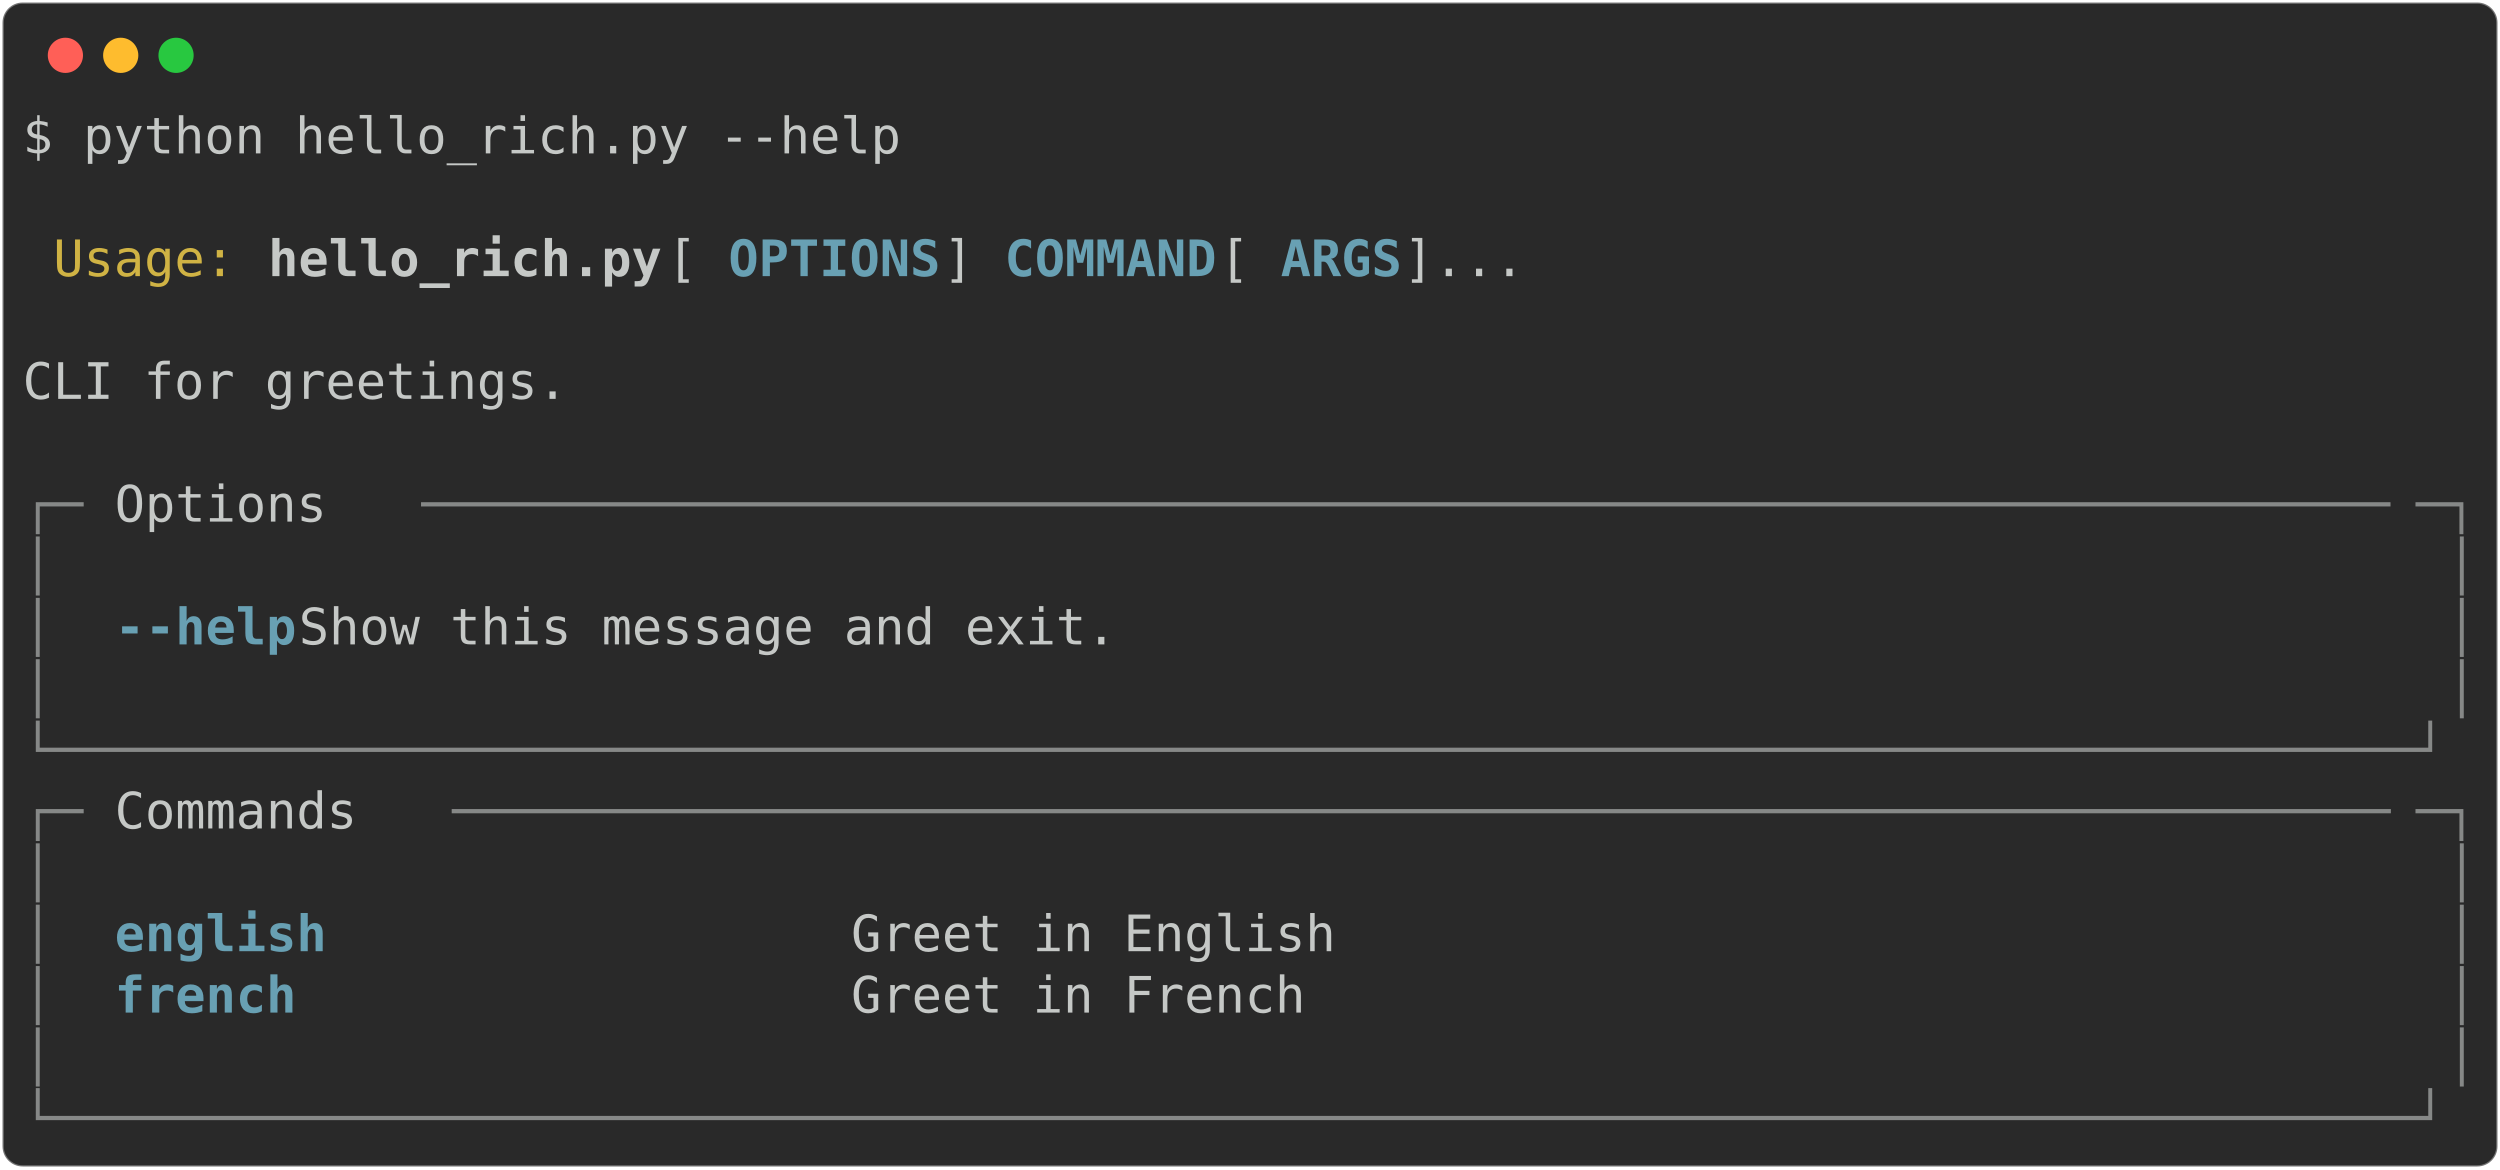
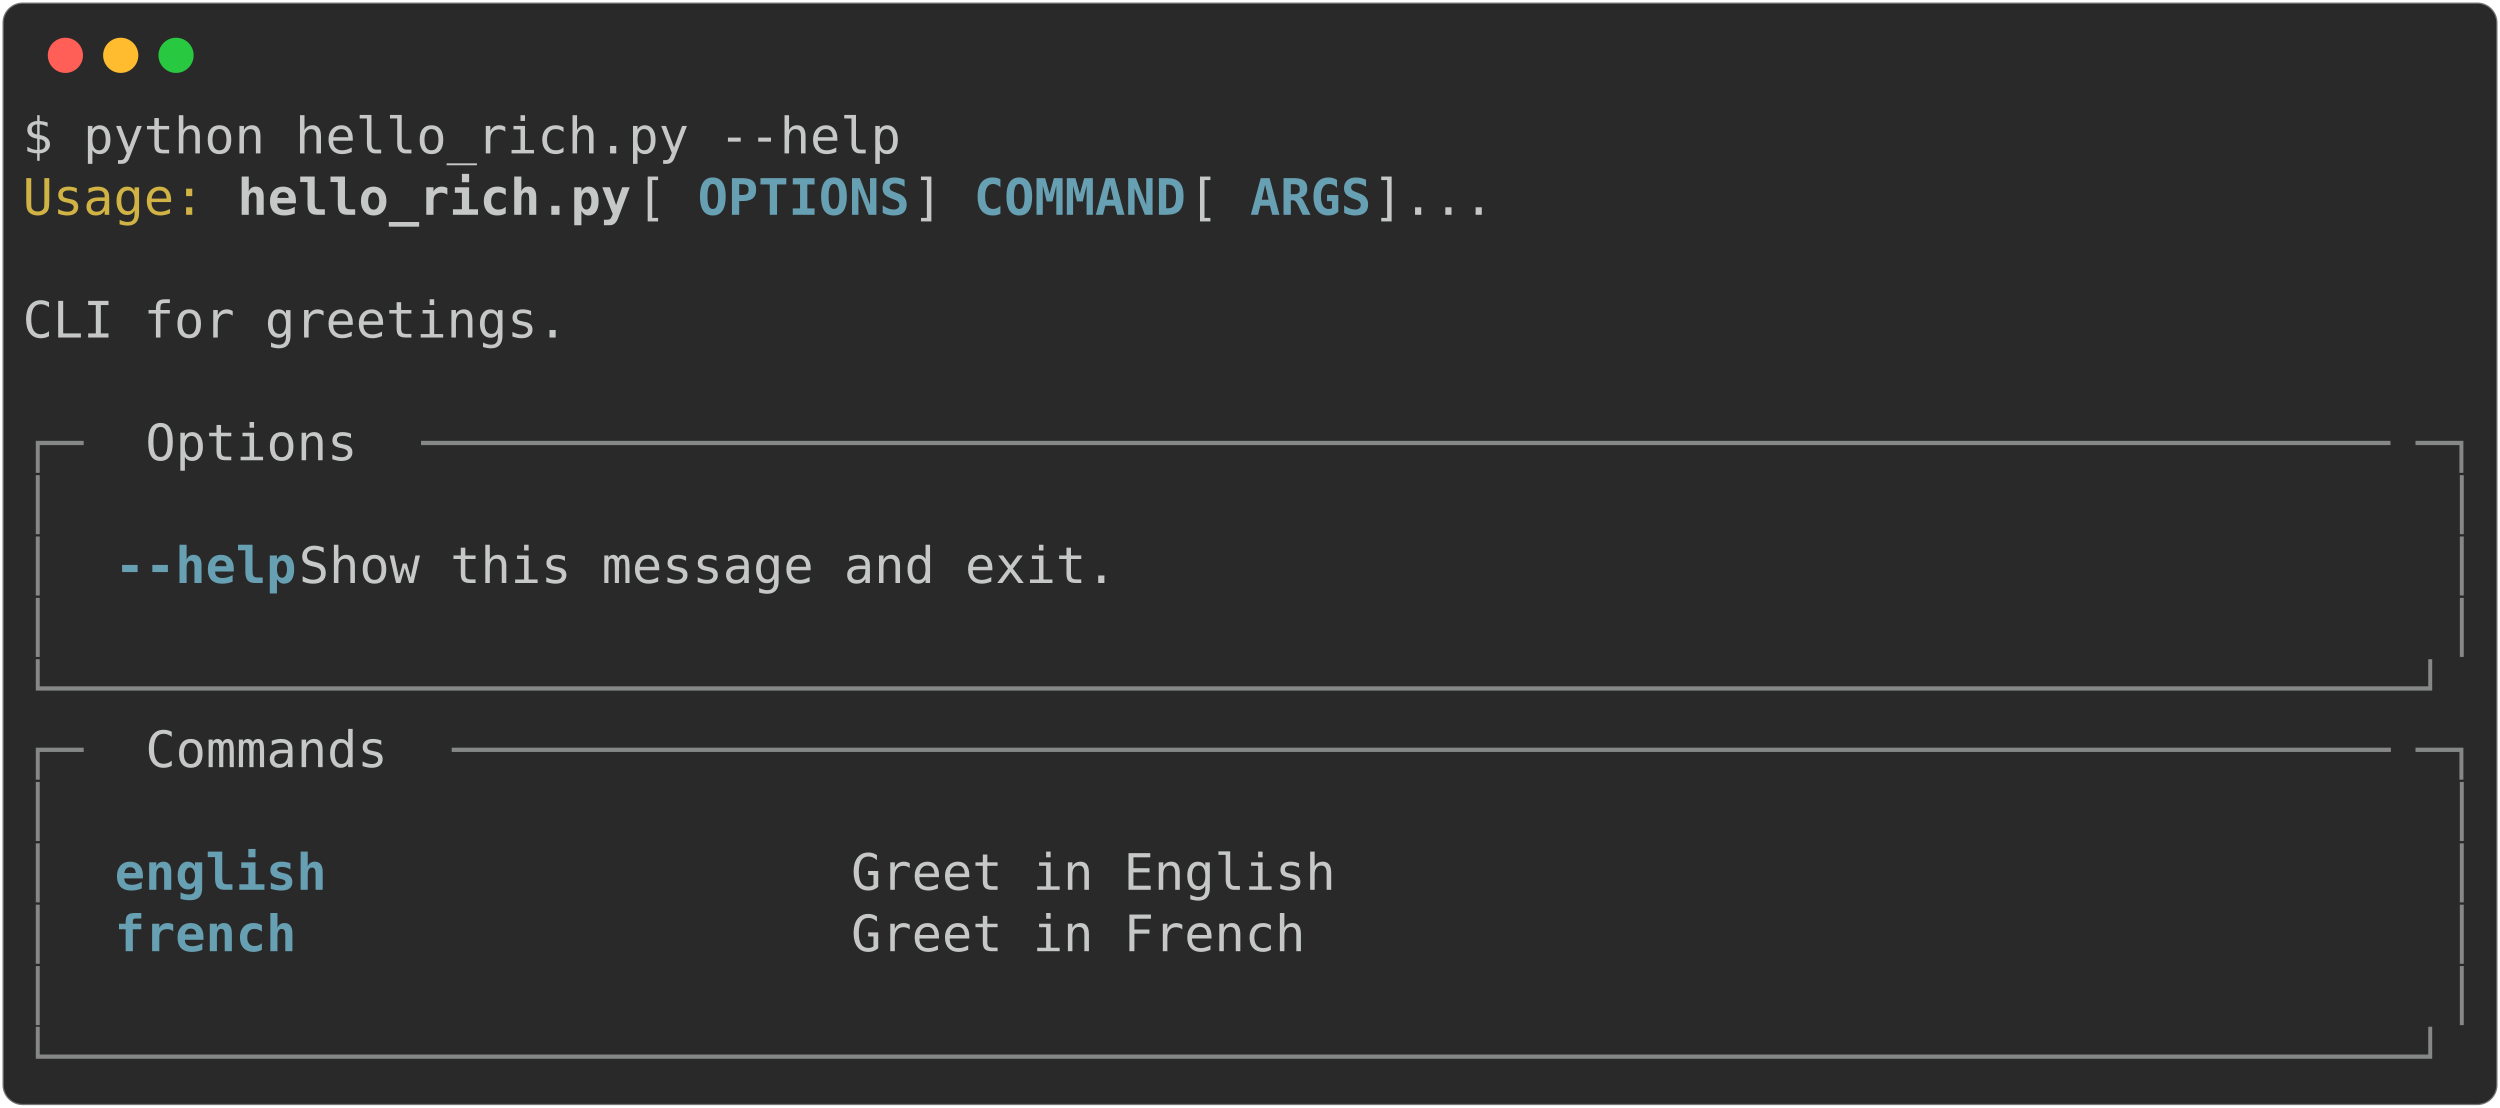
- <svg xmlns="http://www.w3.org/2000/svg" class="rich-terminal" viewBox="0 0 994 464.8">
+ <svg xmlns="http://www.w3.org/2000/svg" class="rich-terminal" viewBox="0 0 994 440.4">
  <style>

    @font-face {
        font-family: "Fira Code";
        src: local("FiraCode-Regular"),
                url("https://cdnjs.cloudflare.com/ajax/libs/firacode/6.2.0/woff2/FiraCode-Regular.woff2") format("woff2"),
                url("https://cdnjs.cloudflare.com/ajax/libs/firacode/6.2.0/woff/FiraCode-Regular.woff") format("woff");
        font-style: normal;
        font-weight: 400;
    }
    @font-face {
        font-family: "Fira Code";
        src: local("FiraCode-Bold"),
                url("https://cdnjs.cloudflare.com/ajax/libs/firacode/6.2.0/woff2/FiraCode-Bold.woff2") format("woff2"),
                url("https://cdnjs.cloudflare.com/ajax/libs/firacode/6.2.0/woff/FiraCode-Bold.woff") format("woff");
        font-style: bold;
        font-weight: 700;
    }

-     .terminal-2984230063-matrix {
+     .terminal-677160161-matrix {
        font-family: Fira Code, monospace;
        font-size: 20px;
        line-height: 24.4px;
        font-variant-east-asian: full-width;
    }

-     .terminal-2984230063-title {
+     .terminal-677160161-title {
        font-size: 18px;
        font-weight: bold;
        font-family: arial;
    }

-     .terminal-2984230063-r1 { fill: #c5c8c6 }
- .terminal-2984230063-r2 { fill: #d0b344 }
- .terminal-2984230063-r3 { fill: #c5c8c6;font-weight: bold }
- .terminal-2984230063-r4 { fill: #68a0b3;font-weight: bold }
- .terminal-2984230063-r5 { fill: #868887 }
+     .terminal-677160161-r1 { fill: #c5c8c6 }
+ .terminal-677160161-r2 { fill: #d0b344 }
+ .terminal-677160161-r3 { fill: #c5c8c6;font-weight: bold }
+ .terminal-677160161-r4 { fill: #68a0b3;font-weight: bold }
+ .terminal-677160161-r5 { fill: #868887 }
    </style>
  <defs>
-     <clipPath id="terminal-2984230063-clip-terminal">
-       <rect x="0" y="0" width="975.0" height="413.8" />
+     <clipPath id="terminal-677160161-clip-terminal">
+       <rect x="0" y="0" width="975.0" height="389.4" />
    </clipPath>
-     <clipPath id="terminal-2984230063-line-0">
+     <clipPath id="terminal-677160161-line-0">
      <rect x="0" y="1.5" width="976" height="24.65" />
    </clipPath>
-     <clipPath id="terminal-2984230063-line-1">
+     <clipPath id="terminal-677160161-line-1">
      <rect x="0" y="25.9" width="976" height="24.65" />
    </clipPath>
-     <clipPath id="terminal-2984230063-line-2">
+     <clipPath id="terminal-677160161-line-2">
      <rect x="0" y="50.3" width="976" height="24.65" />
    </clipPath>
-     <clipPath id="terminal-2984230063-line-3">
+     <clipPath id="terminal-677160161-line-3">
      <rect x="0" y="74.7" width="976" height="24.65" />
    </clipPath>
-     <clipPath id="terminal-2984230063-line-4">
+     <clipPath id="terminal-677160161-line-4">
      <rect x="0" y="99.1" width="976" height="24.65" />
    </clipPath>
-     <clipPath id="terminal-2984230063-line-5">
+     <clipPath id="terminal-677160161-line-5">
      <rect x="0" y="123.5" width="976" height="24.65" />
    </clipPath>
-     <clipPath id="terminal-2984230063-line-6">
+     <clipPath id="terminal-677160161-line-6">
      <rect x="0" y="147.9" width="976" height="24.65" />
    </clipPath>
-     <clipPath id="terminal-2984230063-line-7">
+     <clipPath id="terminal-677160161-line-7">
      <rect x="0" y="172.3" width="976" height="24.65" />
    </clipPath>
-     <clipPath id="terminal-2984230063-line-8">
+     <clipPath id="terminal-677160161-line-8">
      <rect x="0" y="196.7" width="976" height="24.65" />
    </clipPath>
-     <clipPath id="terminal-2984230063-line-9">
+     <clipPath id="terminal-677160161-line-9">
      <rect x="0" y="221.1" width="976" height="24.65" />
    </clipPath>
-     <clipPath id="terminal-2984230063-line-10">
+     <clipPath id="terminal-677160161-line-10">
      <rect x="0" y="245.5" width="976" height="24.65" />
    </clipPath>
-     <clipPath id="terminal-2984230063-line-11">
+     <clipPath id="terminal-677160161-line-11">
      <rect x="0" y="269.9" width="976" height="24.65" />
    </clipPath>
-     <clipPath id="terminal-2984230063-line-12">
+     <clipPath id="terminal-677160161-line-12">
      <rect x="0" y="294.3" width="976" height="24.65" />
    </clipPath>
-     <clipPath id="terminal-2984230063-line-13">
+     <clipPath id="terminal-677160161-line-13">
      <rect x="0" y="318.7" width="976" height="24.65" />
    </clipPath>
-     <clipPath id="terminal-2984230063-line-14">
+     <clipPath id="terminal-677160161-line-14">
      <rect x="0" y="343.1" width="976" height="24.65" />
    </clipPath>
-     <clipPath id="terminal-2984230063-line-15">
-       <rect x="0" y="367.5" width="976" height="24.65" />
-     </clipPath>
  </defs>
-   <rect fill="#292929" stroke="rgba(255,255,255,0.35)" stroke-width="1" x="1" y="1" width="992" height="462.8" rx="8" />
+   <rect fill="#292929" stroke="rgba(255,255,255,0.35)" stroke-width="1" x="1" y="1" width="992" height="438.4" rx="8" />
  <g transform="translate(26,22)">
    <circle cx="0" cy="0" r="7" fill="#ff5f57" />
    <circle cx="22" cy="0" r="7" fill="#febc2e" />
    <circle cx="44" cy="0" r="7" fill="#28c840" />
  </g>
-   <g transform="translate(9, 41)" clip-path="url(#terminal-2984230063-clip-terminal)">
-     <g class="terminal-2984230063-matrix">
-       <text class="terminal-2984230063-r1" x="0" y="20" textLength="353.8" clip-path="url(#terminal-2984230063-line-0)">$ python hello_rich.py --help</text>
-       <text class="terminal-2984230063-r1" x="976" y="20" textLength="12.2" clip-path="url(#terminal-2984230063-line-0)">
+   <g transform="translate(9, 41)" clip-path="url(#terminal-677160161-clip-terminal)">
+     <g class="terminal-677160161-matrix">
+       <text class="terminal-677160161-r1" x="0" y="20" textLength="353.8" clip-path="url(#terminal-677160161-line-0)">$ python hello_rich.py --help</text>
+       <text class="terminal-677160161-r1" x="976" y="20" textLength="12.2" clip-path="url(#terminal-677160161-line-0)">
</text>
-       <text class="terminal-2984230063-r1" x="976" y="44.4" textLength="12.2" clip-path="url(#terminal-2984230063-line-1)">
+       <text class="terminal-677160161-r2" x="0" y="44.4" textLength="73.2" clip-path="url(#terminal-677160161-line-1)">Usage:</text>
+       <text class="terminal-677160161-r3" x="85.4" y="44.4" textLength="158.6" clip-path="url(#terminal-677160161-line-1)">hello_rich.py</text>
+       <text class="terminal-677160161-r1" x="244" y="44.4" textLength="24.4" clip-path="url(#terminal-677160161-line-1)"> [</text>
+       <text class="terminal-677160161-r4" x="268.4" y="44.4" textLength="85.4" clip-path="url(#terminal-677160161-line-1)">OPTIONS</text>
+       <text class="terminal-677160161-r1" x="353.8" y="44.4" textLength="24.4" clip-path="url(#terminal-677160161-line-1)">] </text>
+       <text class="terminal-677160161-r4" x="378.2" y="44.4" textLength="85.4" clip-path="url(#terminal-677160161-line-1)">COMMAND</text>
+       <text class="terminal-677160161-r1" x="463.6" y="44.4" textLength="24.4" clip-path="url(#terminal-677160161-line-1)"> [</text>
+       <text class="terminal-677160161-r4" x="488" y="44.4" textLength="48.8" clip-path="url(#terminal-677160161-line-1)">ARGS</text>
+       <text class="terminal-677160161-r1" x="536.8" y="44.4" textLength="439.2" clip-path="url(#terminal-677160161-line-1)">]...                                </text>
+       <text class="terminal-677160161-r1" x="976" y="44.4" textLength="12.2" clip-path="url(#terminal-677160161-line-1)">
</text>
-       <text class="terminal-2984230063-r2" x="12.2" y="68.8" textLength="73.2" clip-path="url(#terminal-2984230063-line-2)">Usage:</text>
-       <text class="terminal-2984230063-r3" x="97.6" y="68.8" textLength="158.6" clip-path="url(#terminal-2984230063-line-2)">hello_rich.py</text>
-       <text class="terminal-2984230063-r1" x="256.2" y="68.8" textLength="24.4" clip-path="url(#terminal-2984230063-line-2)"> [</text>
-       <text class="terminal-2984230063-r4" x="280.6" y="68.8" textLength="85.4" clip-path="url(#terminal-2984230063-line-2)">OPTIONS</text>
-       <text class="terminal-2984230063-r1" x="366" y="68.8" textLength="24.4" clip-path="url(#terminal-2984230063-line-2)">] </text>
-       <text class="terminal-2984230063-r4" x="390.4" y="68.8" textLength="85.4" clip-path="url(#terminal-2984230063-line-2)">COMMAND</text>
-       <text class="terminal-2984230063-r1" x="475.8" y="68.8" textLength="24.4" clip-path="url(#terminal-2984230063-line-2)"> [</text>
-       <text class="terminal-2984230063-r4" x="500.2" y="68.8" textLength="48.8" clip-path="url(#terminal-2984230063-line-2)">ARGS</text>
-       <text class="terminal-2984230063-r1" x="549" y="68.8" textLength="427" clip-path="url(#terminal-2984230063-line-2)">]...                               </text>
-       <text class="terminal-2984230063-r1" x="976" y="68.8" textLength="12.2" clip-path="url(#terminal-2984230063-line-2)">
+       <text class="terminal-677160161-r1" x="976" y="68.8" textLength="12.2" clip-path="url(#terminal-677160161-line-2)">
</text>
-       <text class="terminal-2984230063-r1" x="976" y="93.2" textLength="12.2" clip-path="url(#terminal-2984230063-line-3)">
+       <text class="terminal-677160161-r1" x="0" y="93.2" textLength="976" clip-path="url(#terminal-677160161-line-3)">CLI for greetings.                                                              </text>
+       <text class="terminal-677160161-r1" x="976" y="93.2" textLength="12.2" clip-path="url(#terminal-677160161-line-3)">
</text>
-       <text class="terminal-2984230063-r1" x="0" y="117.6" textLength="976" clip-path="url(#terminal-2984230063-line-4)"> CLI for greetings.                                                             </text>
-       <text class="terminal-2984230063-r1" x="976" y="117.6" textLength="12.2" clip-path="url(#terminal-2984230063-line-4)">
+       <text class="terminal-677160161-r1" x="976" y="117.6" textLength="12.2" clip-path="url(#terminal-677160161-line-4)">
</text>
-       <text class="terminal-2984230063-r1" x="976" y="142" textLength="12.2" clip-path="url(#terminal-2984230063-line-5)">
+       <text class="terminal-677160161-r5" x="0" y="142" textLength="24.4" clip-path="url(#terminal-677160161-line-5)">┌─</text>
+       <text class="terminal-677160161-r1" x="48.8" y="142" textLength="85.4" clip-path="url(#terminal-677160161-line-5)">Options</text>
+       <text class="terminal-677160161-r5" x="158.6" y="142" textLength="793" clip-path="url(#terminal-677160161-line-5)">─────────────────────────────────────────────────────────────────</text>
+       <text class="terminal-677160161-r5" x="951.6" y="142" textLength="24.4" clip-path="url(#terminal-677160161-line-5)">─┐</text>
+       <text class="terminal-677160161-r1" x="976" y="142" textLength="12.2" clip-path="url(#terminal-677160161-line-5)">
</text>
-       <text class="terminal-2984230063-r5" x="0" y="166.4" textLength="24.4" clip-path="url(#terminal-2984230063-line-6)">┌─</text>
-       <text class="terminal-2984230063-r1" x="36.6" y="166.4" textLength="109.8" clip-path="url(#terminal-2984230063-line-6)"> Options </text>
-       <text class="terminal-2984230063-r5" x="158.6" y="166.4" textLength="793" clip-path="url(#terminal-2984230063-line-6)">─────────────────────────────────────────────────────────────────</text>
-       <text class="terminal-2984230063-r5" x="951.6" y="166.4" textLength="24.4" clip-path="url(#terminal-2984230063-line-6)">─┐</text>
-       <text class="terminal-2984230063-r1" x="976" y="166.4" textLength="12.2" clip-path="url(#terminal-2984230063-line-6)">
+       <text class="terminal-677160161-r5" x="0" y="166.4" textLength="12.2" clip-path="url(#terminal-677160161-line-6)">│</text>
+       <text class="terminal-677160161-r5" x="963.8" y="166.4" textLength="12.2" clip-path="url(#terminal-677160161-line-6)">│</text>
+       <text class="terminal-677160161-r1" x="976" y="166.4" textLength="12.2" clip-path="url(#terminal-677160161-line-6)">
</text>
-       <text class="terminal-2984230063-r5" x="0" y="190.8" textLength="12.2" clip-path="url(#terminal-2984230063-line-7)">│</text>
-       <text class="terminal-2984230063-r5" x="963.8" y="190.8" textLength="12.2" clip-path="url(#terminal-2984230063-line-7)">│</text>
-       <text class="terminal-2984230063-r1" x="976" y="190.8" textLength="12.2" clip-path="url(#terminal-2984230063-line-7)">
+       <text class="terminal-677160161-r5" x="0" y="190.8" textLength="12.2" clip-path="url(#terminal-677160161-line-7)">│</text>
+       <text class="terminal-677160161-r4" x="36.6" y="190.8" textLength="73.2" clip-path="url(#terminal-677160161-line-7)">--help</text>
+       <text class="terminal-677160161-r1" x="109.8" y="190.8" textLength="854" clip-path="url(#terminal-677160161-line-7)">  Show this message and exit.                                         </text>
+       <text class="terminal-677160161-r5" x="963.8" y="190.8" textLength="12.2" clip-path="url(#terminal-677160161-line-7)">│</text>
+       <text class="terminal-677160161-r1" x="976" y="190.8" textLength="12.2" clip-path="url(#terminal-677160161-line-7)">
</text>
-       <text class="terminal-2984230063-r5" x="0" y="215.2" textLength="12.2" clip-path="url(#terminal-2984230063-line-8)">│</text>
-       <text class="terminal-2984230063-r4" x="36.6" y="215.2" textLength="73.2" clip-path="url(#terminal-2984230063-line-8)">--help</text>
-       <text class="terminal-2984230063-r1" x="109.8" y="215.2" textLength="854" clip-path="url(#terminal-2984230063-line-8)">  Show this message and exit.                                         </text>
-       <text class="terminal-2984230063-r5" x="963.8" y="215.2" textLength="12.2" clip-path="url(#terminal-2984230063-line-8)">│</text>
-       <text class="terminal-2984230063-r1" x="976" y="215.2" textLength="12.2" clip-path="url(#terminal-2984230063-line-8)">
+       <text class="terminal-677160161-r5" x="0" y="215.2" textLength="12.2" clip-path="url(#terminal-677160161-line-8)">│</text>
+       <text class="terminal-677160161-r5" x="963.8" y="215.2" textLength="12.2" clip-path="url(#terminal-677160161-line-8)">│</text>
+       <text class="terminal-677160161-r1" x="976" y="215.2" textLength="12.2" clip-path="url(#terminal-677160161-line-8)">
</text>
-       <text class="terminal-2984230063-r5" x="0" y="239.6" textLength="12.2" clip-path="url(#terminal-2984230063-line-9)">│</text>
-       <text class="terminal-2984230063-r5" x="963.8" y="239.6" textLength="12.2" clip-path="url(#terminal-2984230063-line-9)">│</text>
-       <text class="terminal-2984230063-r1" x="976" y="239.6" textLength="12.2" clip-path="url(#terminal-2984230063-line-9)">
+       <text class="terminal-677160161-r5" x="0" y="239.6" textLength="976" clip-path="url(#terminal-677160161-line-9)">└──────────────────────────────────────────────────────────────────────────────┘</text>
+       <text class="terminal-677160161-r1" x="976" y="239.6" textLength="12.2" clip-path="url(#terminal-677160161-line-9)">
</text>
-       <text class="terminal-2984230063-r5" x="0" y="264" textLength="976" clip-path="url(#terminal-2984230063-line-10)">└──────────────────────────────────────────────────────────────────────────────┘</text>
-       <text class="terminal-2984230063-r1" x="976" y="264" textLength="12.2" clip-path="url(#terminal-2984230063-line-10)">
+       <text class="terminal-677160161-r5" x="0" y="264" textLength="24.4" clip-path="url(#terminal-677160161-line-10)">┌─</text>
+       <text class="terminal-677160161-r1" x="48.8" y="264" textLength="97.6" clip-path="url(#terminal-677160161-line-10)">Commands</text>
+       <text class="terminal-677160161-r5" x="170.8" y="264" textLength="780.8" clip-path="url(#terminal-677160161-line-10)">────────────────────────────────────────────────────────────────</text>
+       <text class="terminal-677160161-r5" x="951.6" y="264" textLength="24.4" clip-path="url(#terminal-677160161-line-10)">─┐</text>
+       <text class="terminal-677160161-r1" x="976" y="264" textLength="12.2" clip-path="url(#terminal-677160161-line-10)">
</text>
-       <text class="terminal-2984230063-r5" x="0" y="288.4" textLength="24.4" clip-path="url(#terminal-2984230063-line-11)">┌─</text>
-       <text class="terminal-2984230063-r1" x="36.6" y="288.4" textLength="122" clip-path="url(#terminal-2984230063-line-11)"> Commands </text>
-       <text class="terminal-2984230063-r5" x="170.8" y="288.4" textLength="780.8" clip-path="url(#terminal-2984230063-line-11)">────────────────────────────────────────────────────────────────</text>
-       <text class="terminal-2984230063-r5" x="951.6" y="288.4" textLength="24.4" clip-path="url(#terminal-2984230063-line-11)">─┐</text>
-       <text class="terminal-2984230063-r1" x="976" y="288.4" textLength="12.2" clip-path="url(#terminal-2984230063-line-11)">
+       <text class="terminal-677160161-r5" x="0" y="288.4" textLength="12.2" clip-path="url(#terminal-677160161-line-11)">│</text>
+       <text class="terminal-677160161-r5" x="963.8" y="288.4" textLength="12.2" clip-path="url(#terminal-677160161-line-11)">│</text>
+       <text class="terminal-677160161-r1" x="976" y="288.4" textLength="12.2" clip-path="url(#terminal-677160161-line-11)">
</text>
-       <text class="terminal-2984230063-r5" x="0" y="312.8" textLength="12.2" clip-path="url(#terminal-2984230063-line-12)">│</text>
-       <text class="terminal-2984230063-r5" x="963.8" y="312.8" textLength="12.2" clip-path="url(#terminal-2984230063-line-12)">│</text>
-       <text class="terminal-2984230063-r1" x="976" y="312.8" textLength="12.2" clip-path="url(#terminal-2984230063-line-12)">
+       <text class="terminal-677160161-r5" x="0" y="312.8" textLength="12.2" clip-path="url(#terminal-677160161-line-12)">│</text>
+       <text class="terminal-677160161-r4" x="36.6" y="312.8" textLength="280.6" clip-path="url(#terminal-677160161-line-12)">english                </text>
+       <text class="terminal-677160161-r1" x="329.4" y="312.8" textLength="634.4" clip-path="url(#terminal-677160161-line-12)"> Greet in English                                   </text>
+       <text class="terminal-677160161-r5" x="963.8" y="312.8" textLength="12.2" clip-path="url(#terminal-677160161-line-12)">│</text>
+       <text class="terminal-677160161-r1" x="976" y="312.8" textLength="12.2" clip-path="url(#terminal-677160161-line-12)">
</text>
-       <text class="terminal-2984230063-r5" x="0" y="337.2" textLength="12.2" clip-path="url(#terminal-2984230063-line-13)">│</text>
-       <text class="terminal-2984230063-r4" x="36.6" y="337.2" textLength="280.6" clip-path="url(#terminal-2984230063-line-13)">english                </text>
-       <text class="terminal-2984230063-r1" x="329.4" y="337.2" textLength="634.4" clip-path="url(#terminal-2984230063-line-13)"> Greet in English                                   </text>
-       <text class="terminal-2984230063-r5" x="963.8" y="337.2" textLength="12.2" clip-path="url(#terminal-2984230063-line-13)">│</text>
-       <text class="terminal-2984230063-r1" x="976" y="337.2" textLength="12.2" clip-path="url(#terminal-2984230063-line-13)">
+       <text class="terminal-677160161-r5" x="0" y="337.2" textLength="12.2" clip-path="url(#terminal-677160161-line-13)">│</text>
+       <text class="terminal-677160161-r4" x="36.6" y="337.2" textLength="280.6" clip-path="url(#terminal-677160161-line-13)">french                 </text>
+       <text class="terminal-677160161-r1" x="329.4" y="337.2" textLength="634.4" clip-path="url(#terminal-677160161-line-13)"> Greet in French                                    </text>
+       <text class="terminal-677160161-r5" x="963.8" y="337.2" textLength="12.2" clip-path="url(#terminal-677160161-line-13)">│</text>
+       <text class="terminal-677160161-r1" x="976" y="337.2" textLength="12.2" clip-path="url(#terminal-677160161-line-13)">
</text>
-       <text class="terminal-2984230063-r5" x="0" y="361.6" textLength="12.2" clip-path="url(#terminal-2984230063-line-14)">│</text>
-       <text class="terminal-2984230063-r4" x="36.6" y="361.6" textLength="280.6" clip-path="url(#terminal-2984230063-line-14)">french                 </text>
-       <text class="terminal-2984230063-r1" x="329.4" y="361.6" textLength="634.4" clip-path="url(#terminal-2984230063-line-14)"> Greet in French                                    </text>
-       <text class="terminal-2984230063-r5" x="963.8" y="361.6" textLength="12.2" clip-path="url(#terminal-2984230063-line-14)">│</text>
-       <text class="terminal-2984230063-r1" x="976" y="361.6" textLength="12.2" clip-path="url(#terminal-2984230063-line-14)">
+       <text class="terminal-677160161-r5" x="0" y="361.6" textLength="12.2" clip-path="url(#terminal-677160161-line-14)">│</text>
+       <text class="terminal-677160161-r5" x="963.8" y="361.6" textLength="12.2" clip-path="url(#terminal-677160161-line-14)">│</text>
+       <text class="terminal-677160161-r1" x="976" y="361.6" textLength="12.2" clip-path="url(#terminal-677160161-line-14)">
</text>
-       <text class="terminal-2984230063-r5" x="0" y="386" textLength="12.2" clip-path="url(#terminal-2984230063-line-15)">│</text>
-       <text class="terminal-2984230063-r5" x="963.8" y="386" textLength="12.2" clip-path="url(#terminal-2984230063-line-15)">│</text>
-       <text class="terminal-2984230063-r1" x="976" y="386" textLength="12.2" clip-path="url(#terminal-2984230063-line-15)">
- </text>
-       <text class="terminal-2984230063-r5" x="0" y="410.4" textLength="976" clip-path="url(#terminal-2984230063-line-16)">└──────────────────────────────────────────────────────────────────────────────┘</text>
-       <text class="terminal-2984230063-r1" x="976" y="410.4" textLength="12.2" clip-path="url(#terminal-2984230063-line-16)">
+       <text class="terminal-677160161-r5" x="0" y="386" textLength="976" clip-path="url(#terminal-677160161-line-15)">└──────────────────────────────────────────────────────────────────────────────┘</text>
+       <text class="terminal-677160161-r1" x="976" y="386" textLength="12.2" clip-path="url(#terminal-677160161-line-15)">
</text>
    </g>
  </g>
</svg>
